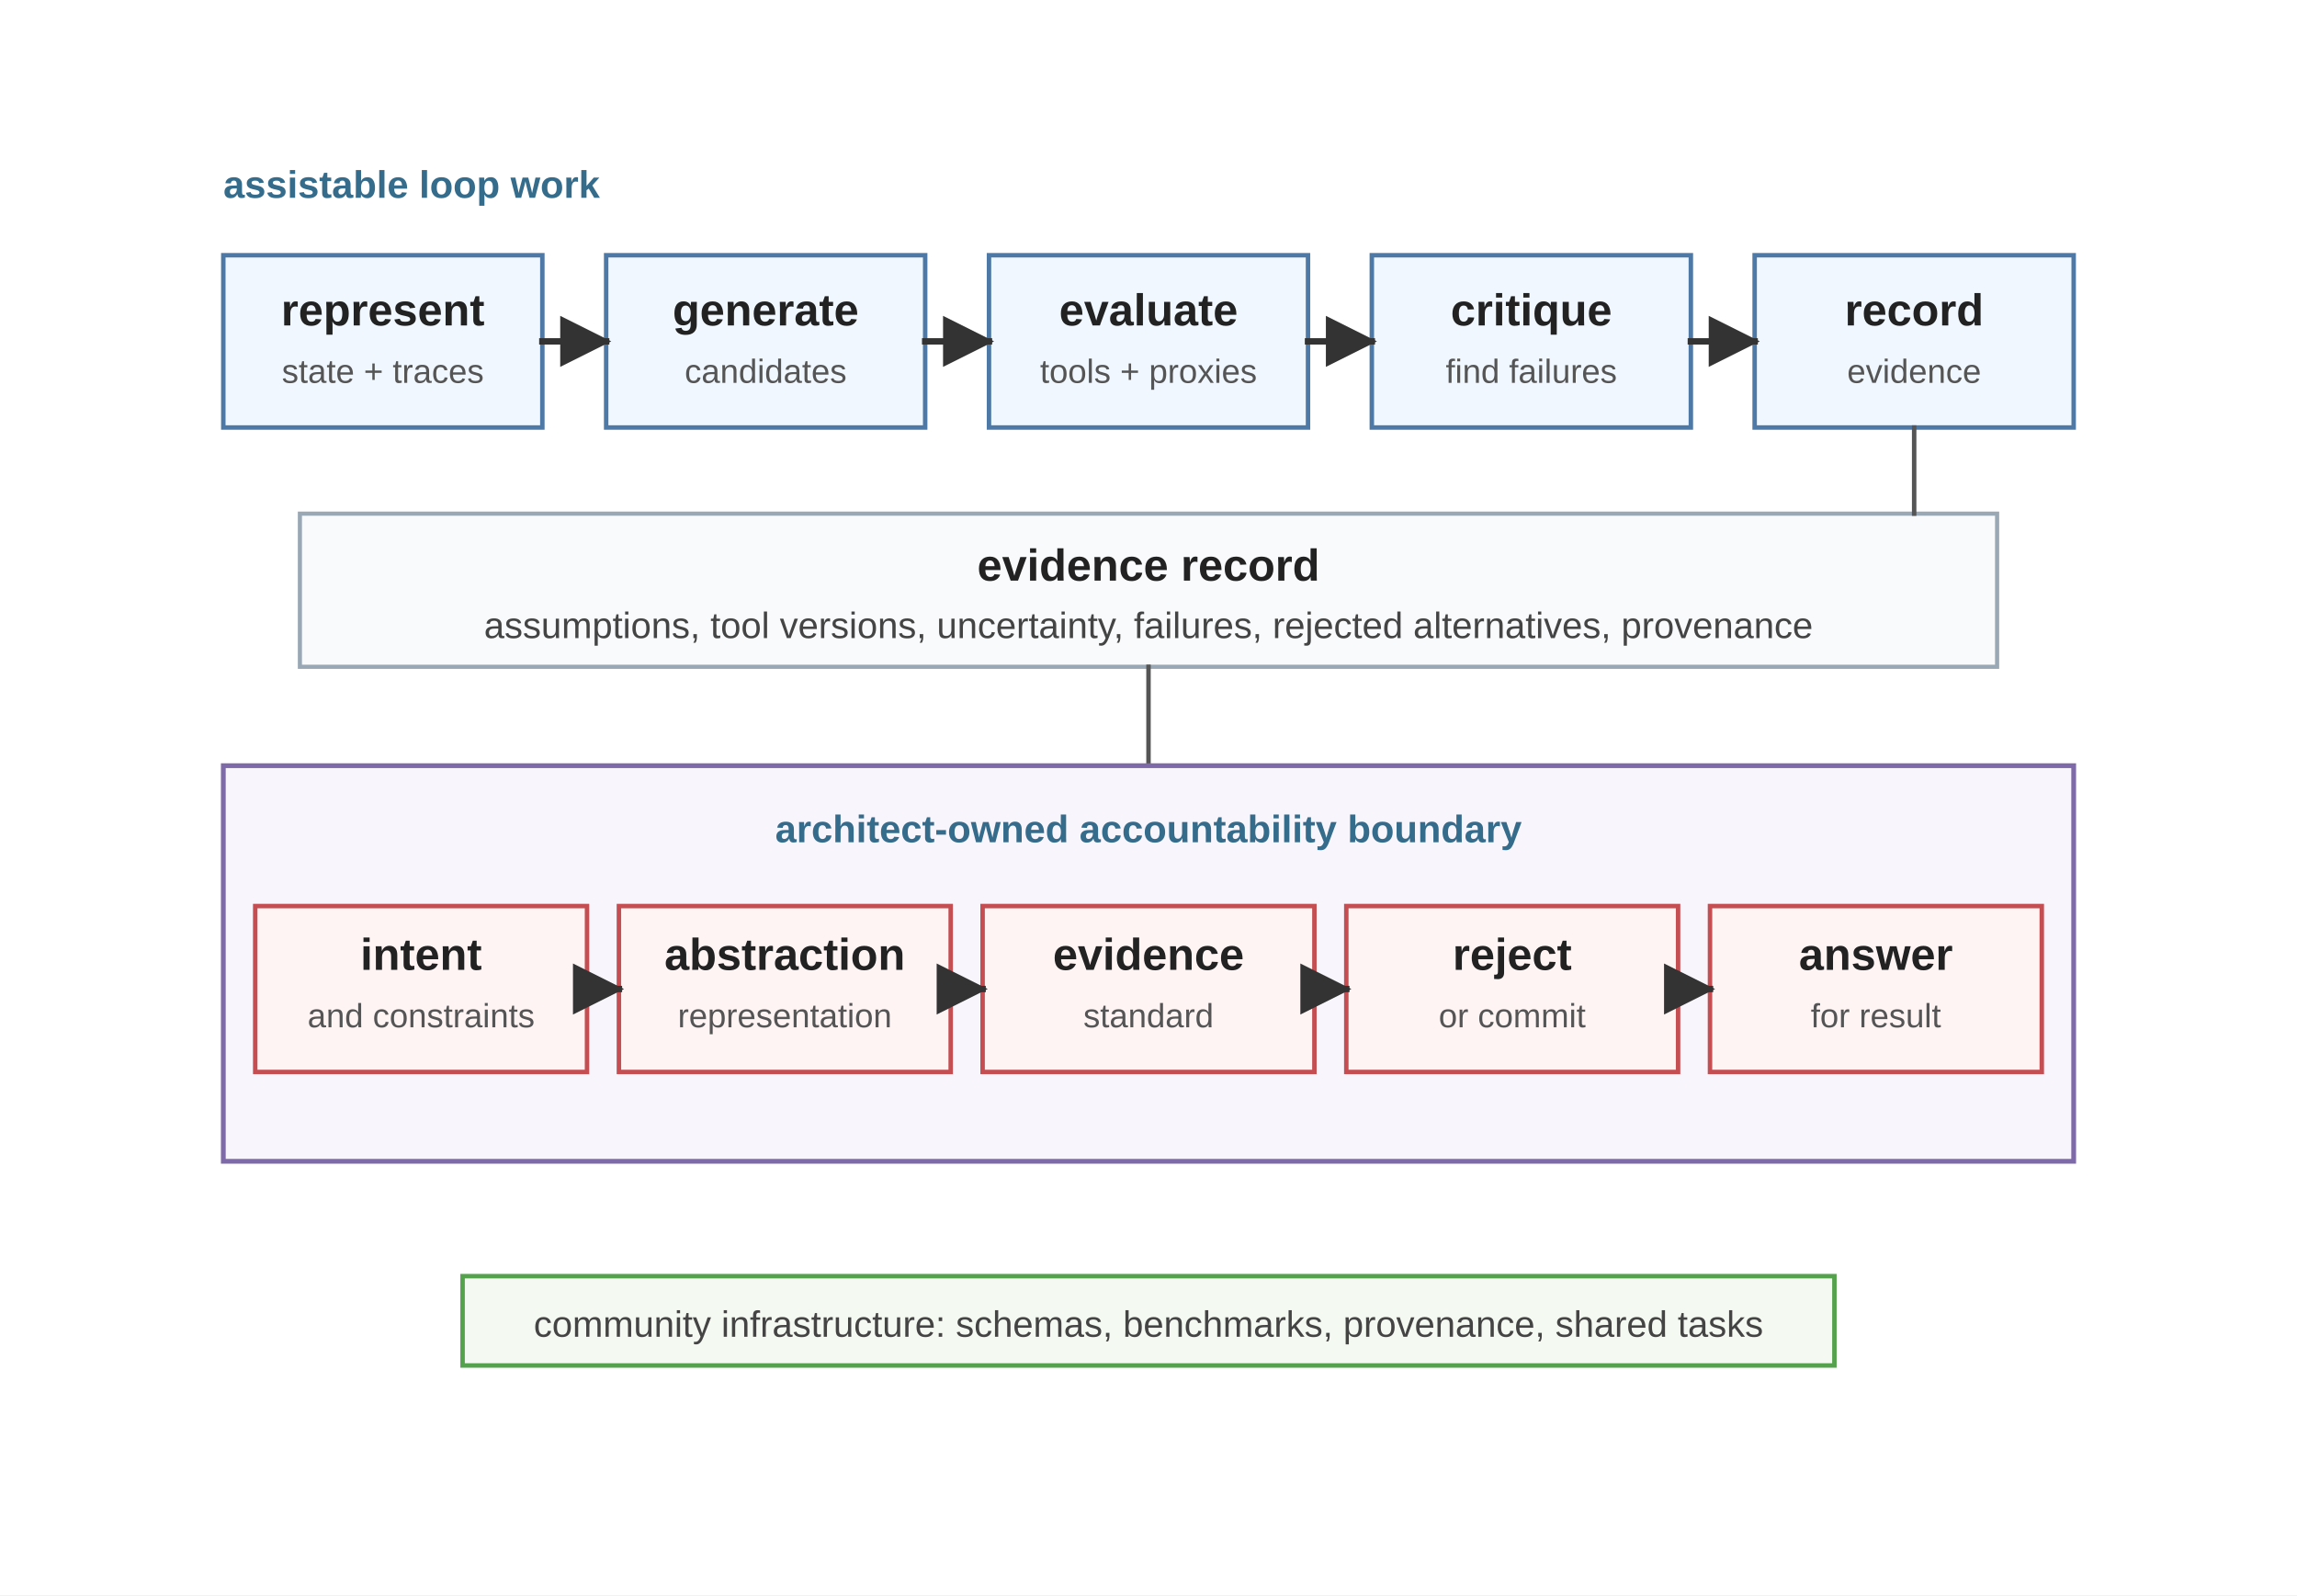
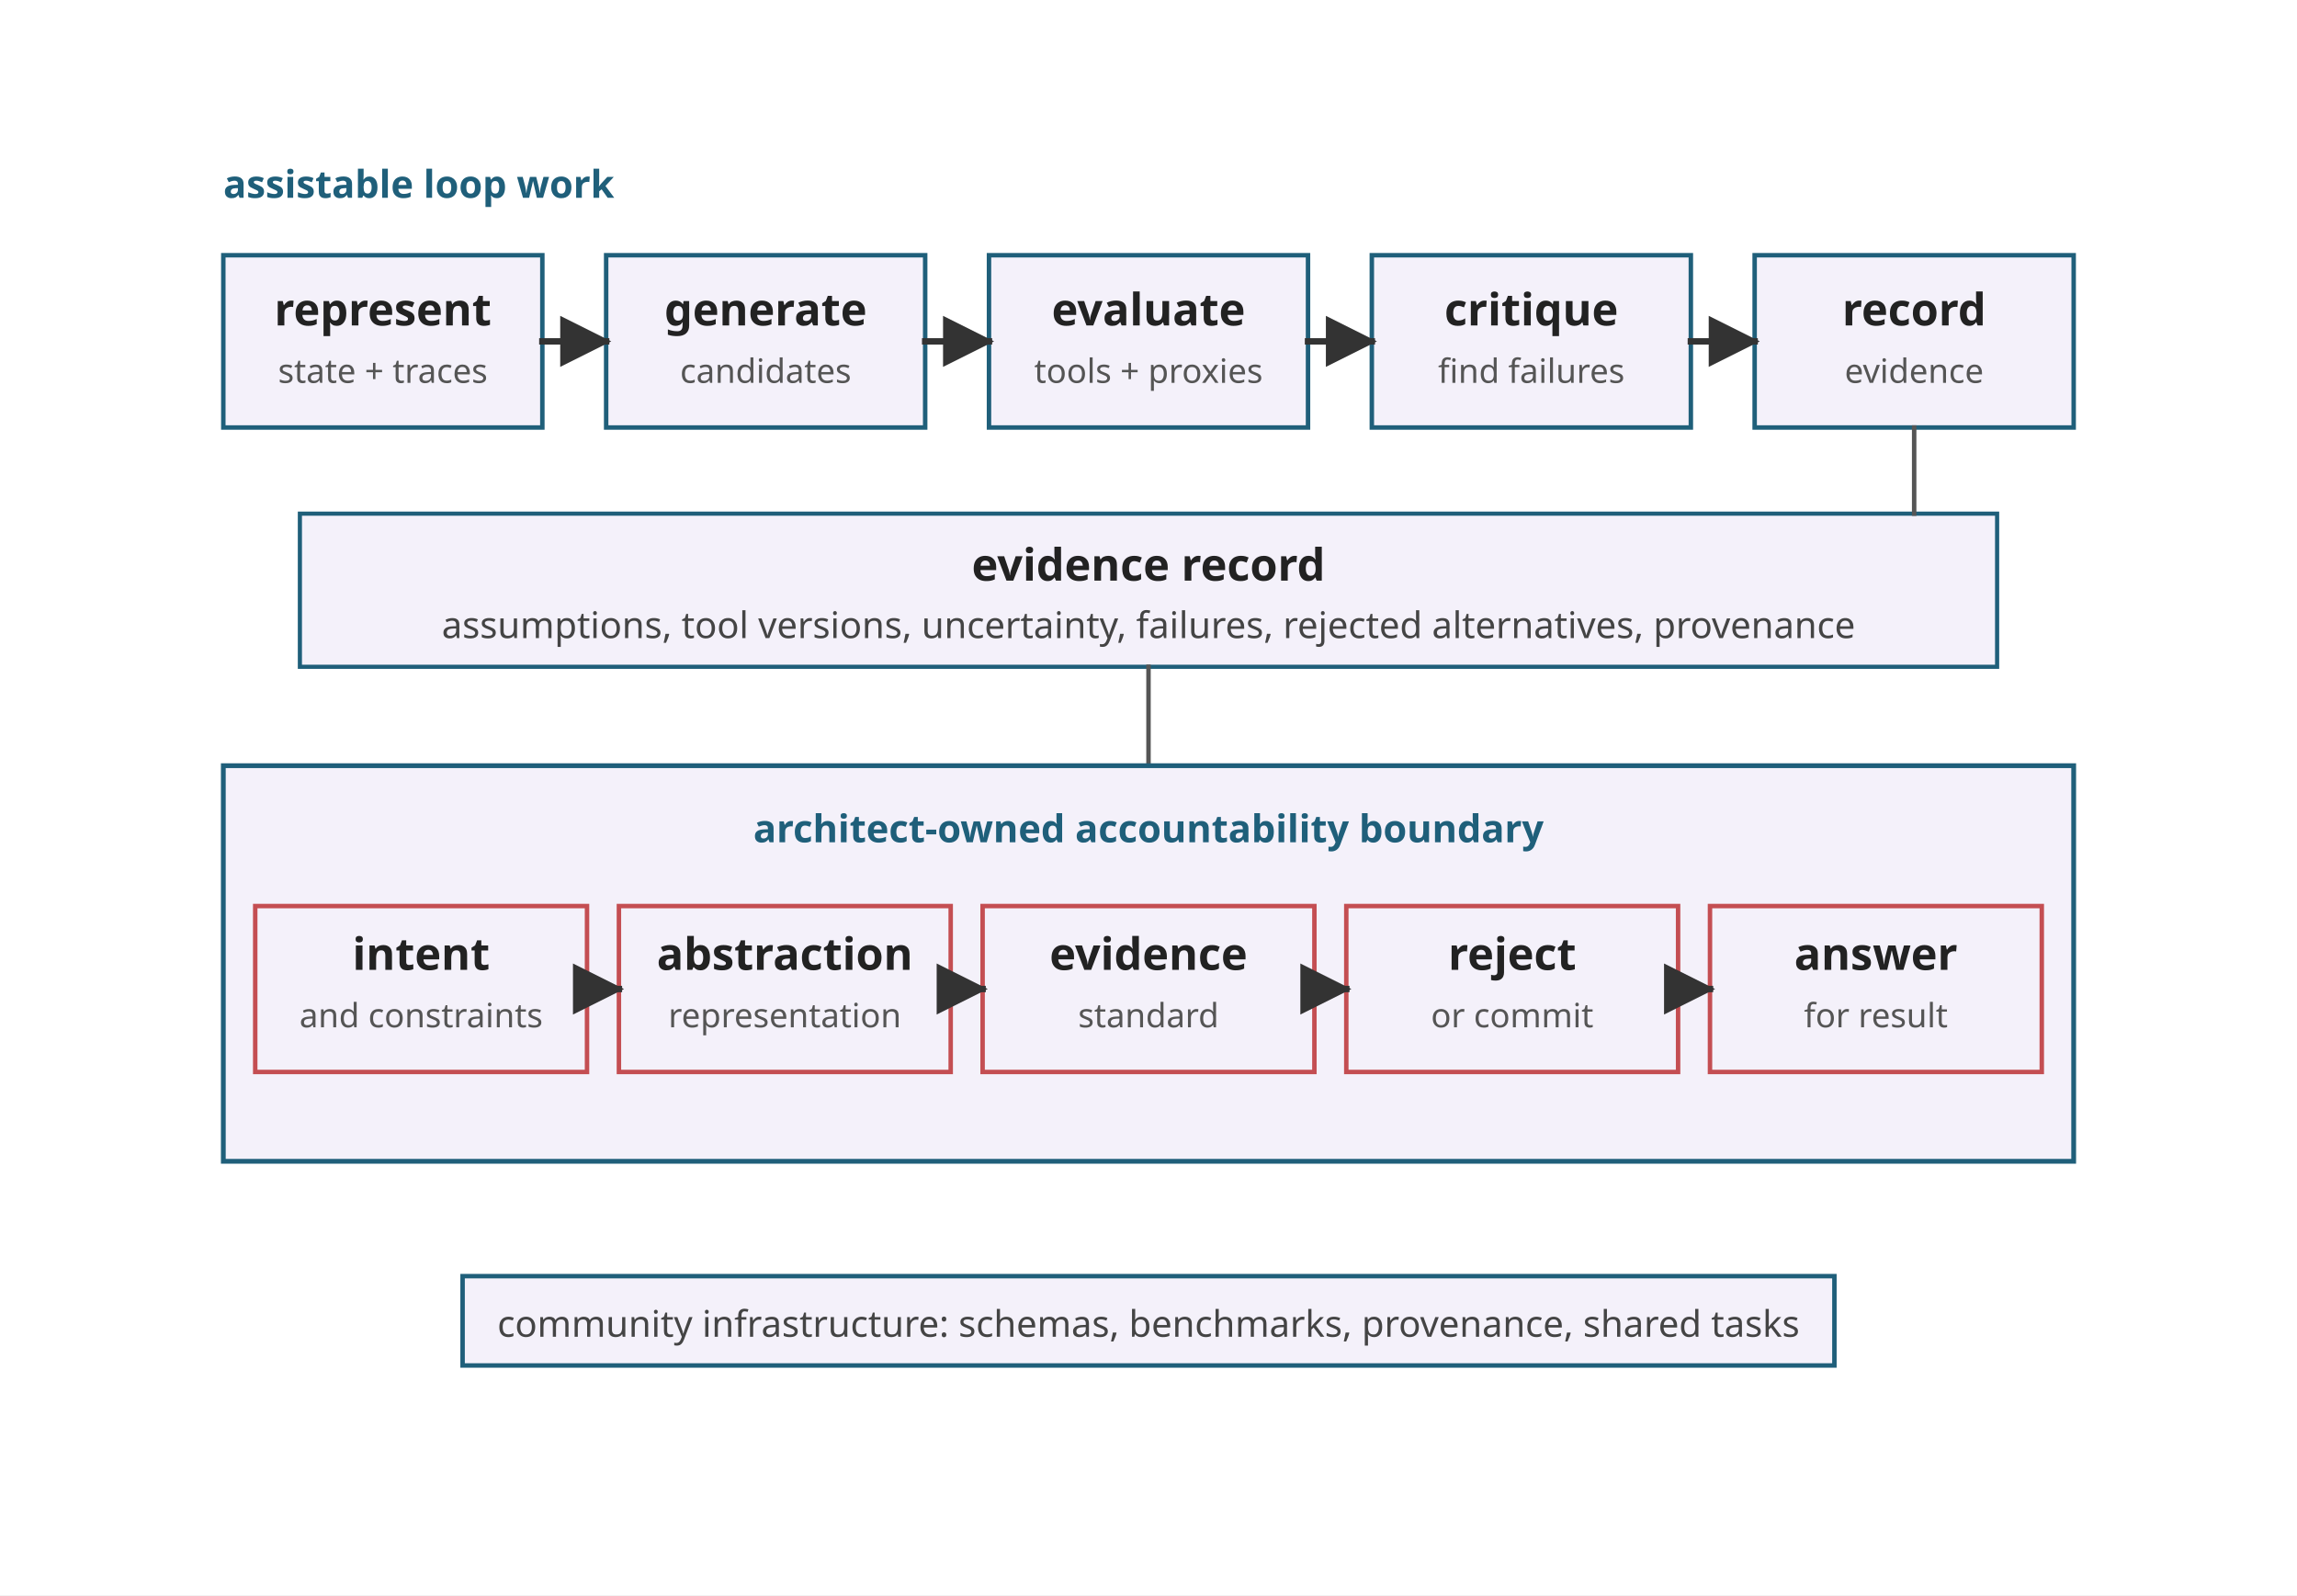
<svg xmlns="http://www.w3.org/2000/svg" viewBox="0 0 720 500" role="img">
  <defs>
    <marker id="arrow" viewBox="0 0 10 10" refX="9" refY="5" markerWidth="8" markerHeight="8" orient="auto">
      <path d="M 0 0 L 10 5 L 0 10 z" fill="#333333" />
    </marker>
    <style>
-       .font { font-family: Arial, Helvetica, sans-serif; }
+       .font { font-family: sans-serif; }
      .label { font-size: 14px; font-weight: 700; fill: #222222; }
      .small { font-size: 11.5px; fill: #444444; }
      .micro { font-size: 10.5px; fill: #555555; }
-       .note { font-size: 12px; font-weight: 700; fill: #356C8C; }
-       .assist { fill: #F0F7FF; stroke: #4E79A7; stroke-width: 1.4; }
-       .record { fill: #F8FAFC; stroke: #9AA8B5; stroke-width: 1.3; }
-       .own { fill: #FFF4F4; stroke: #C44E52; stroke-width: 1.4; }
-       .field { fill: #F4FAF2; stroke: #54A24B; stroke-width: 1.4; }
-       .boundary { fill: #F8F5FC; stroke: #7E6AA8; stroke-width: 1.5; }
+       .note { font-size: 12px; font-weight: 700; fill: #1F5F7A; }
+       .assist { fill: #F4F1FA; stroke: #1F5F7A; stroke-width: 1.4; }
+       .record { fill: #F4F1FA; stroke: #1F5F7A; stroke-width: 1.3; }
+       .own { fill: #F4F1FA; stroke: #C44E52; stroke-width: 1.4; }
+       .field { fill: #F4F1FA; stroke: #1F5F7A; stroke-width: 1.4; }
+       .boundary { fill: #F4F1FA; stroke: #1F5F7A; stroke-width: 1.5; }
      .arrow { stroke: #333333; stroke-width: 2; fill: none; stroke-linecap: square; stroke-linejoin: miter; }
      .thin { stroke: #555555; stroke-width: 1.4; fill: none; stroke-linecap: square; stroke-linejoin: miter; }
    </style>
  </defs>
-   <rect width="720" height="500" fill="#ffffff" />
+   <rect width="720" height="500" fill="#FFFFFF" />
  <g class="font" transform="translate(0,-54)">
    <text class="note" x="70" y="116">assistable loop work</text>
    <rect class="assist" x="70" y="134" width="100" height="54" />
    <text class="label" x="120" y="156" text-anchor="middle">represent</text>
    <text class="micro" x="120" y="174" text-anchor="middle">state + traces</text>
    <rect class="assist" x="190" y="134" width="100" height="54" />
    <text class="label" x="240" y="156" text-anchor="middle">generate</text>
    <text class="micro" x="240" y="174" text-anchor="middle">candidates</text>
    <rect class="assist" x="310" y="134" width="100" height="54" />
    <text class="label" x="360" y="156" text-anchor="middle">evaluate</text>
    <text class="micro" x="360" y="174" text-anchor="middle">tools + proxies</text>
    <rect class="assist" x="430" y="134" width="100" height="54" />
    <text class="label" x="480" y="156" text-anchor="middle">critique</text>
    <text class="micro" x="480" y="174" text-anchor="middle">find failures</text>
    <rect class="assist" x="550" y="134" width="100" height="54" />
    <text class="label" x="600" y="156" text-anchor="middle">record</text>
    <text class="micro" x="600" y="174" text-anchor="middle">evidence</text>
    <line class="arrow" x1="170" y1="161" x2="190" y2="161" marker-end="url(#arrow)" />
    <line class="arrow" x1="290" y1="161" x2="310" y2="161" marker-end="url(#arrow)" />
    <line class="arrow" x1="410" y1="161" x2="430" y2="161" marker-end="url(#arrow)" />
    <line class="arrow" x1="530" y1="161" x2="550" y2="161" marker-end="url(#arrow)" />
    <rect class="record" x="94" y="215" width="532" height="48" />
    <text class="label" x="360" y="236" text-anchor="middle">evidence record</text>
    <text class="small" x="360" y="254" text-anchor="middle">assumptions, tool versions, uncertainty, failures, rejected alternatives, provenance</text>
    <line class="thin" x1="600" y1="188" x2="600" y2="215" />
    <line class="thin" x1="360" y1="263" x2="360" y2="294" />
    <rect class="boundary" x="70" y="294" width="580" height="124" />
    <text class="note" x="360" y="318" text-anchor="middle">architect-owned accountability boundary</text>
    <rect class="own" x="80" y="338" width="104" height="52" />
    <text class="label" x="132" y="358" text-anchor="middle">intent</text>
    <text class="micro" x="132" y="376" text-anchor="middle">and constraints</text>
    <rect class="own" x="194" y="338" width="104" height="52" />
    <text class="label" x="246" y="358" text-anchor="middle">abstraction</text>
    <text class="micro" x="246" y="376" text-anchor="middle">representation</text>
    <rect class="own" x="308" y="338" width="104" height="52" />
    <text class="label" x="360" y="358" text-anchor="middle">evidence</text>
    <text class="micro" x="360" y="376" text-anchor="middle">standard</text>
    <rect class="own" x="422" y="338" width="104" height="52" />
    <text class="label" x="474" y="358" text-anchor="middle">reject</text>
    <text class="micro" x="474" y="376" text-anchor="middle">or commit</text>
    <rect class="own" x="536" y="338" width="104" height="52" />
    <text class="label" x="588" y="358" text-anchor="middle">answer</text>
    <text class="micro" x="588" y="376" text-anchor="middle">for result</text>
    <line class="arrow" x1="184" y1="364" x2="194" y2="364" marker-end="url(#arrow)" />
    <line class="arrow" x1="298" y1="364" x2="308" y2="364" marker-end="url(#arrow)" />
    <line class="arrow" x1="412" y1="364" x2="422" y2="364" marker-end="url(#arrow)" />
    <line class="arrow" x1="526" y1="364" x2="536" y2="364" marker-end="url(#arrow)" />
    <rect class="field" x="145" y="454" width="430" height="28" />
    <text class="small" x="360" y="473" text-anchor="middle">community infrastructure: schemas, benchmarks, provenance, shared tasks</text>
  </g>
</svg>
